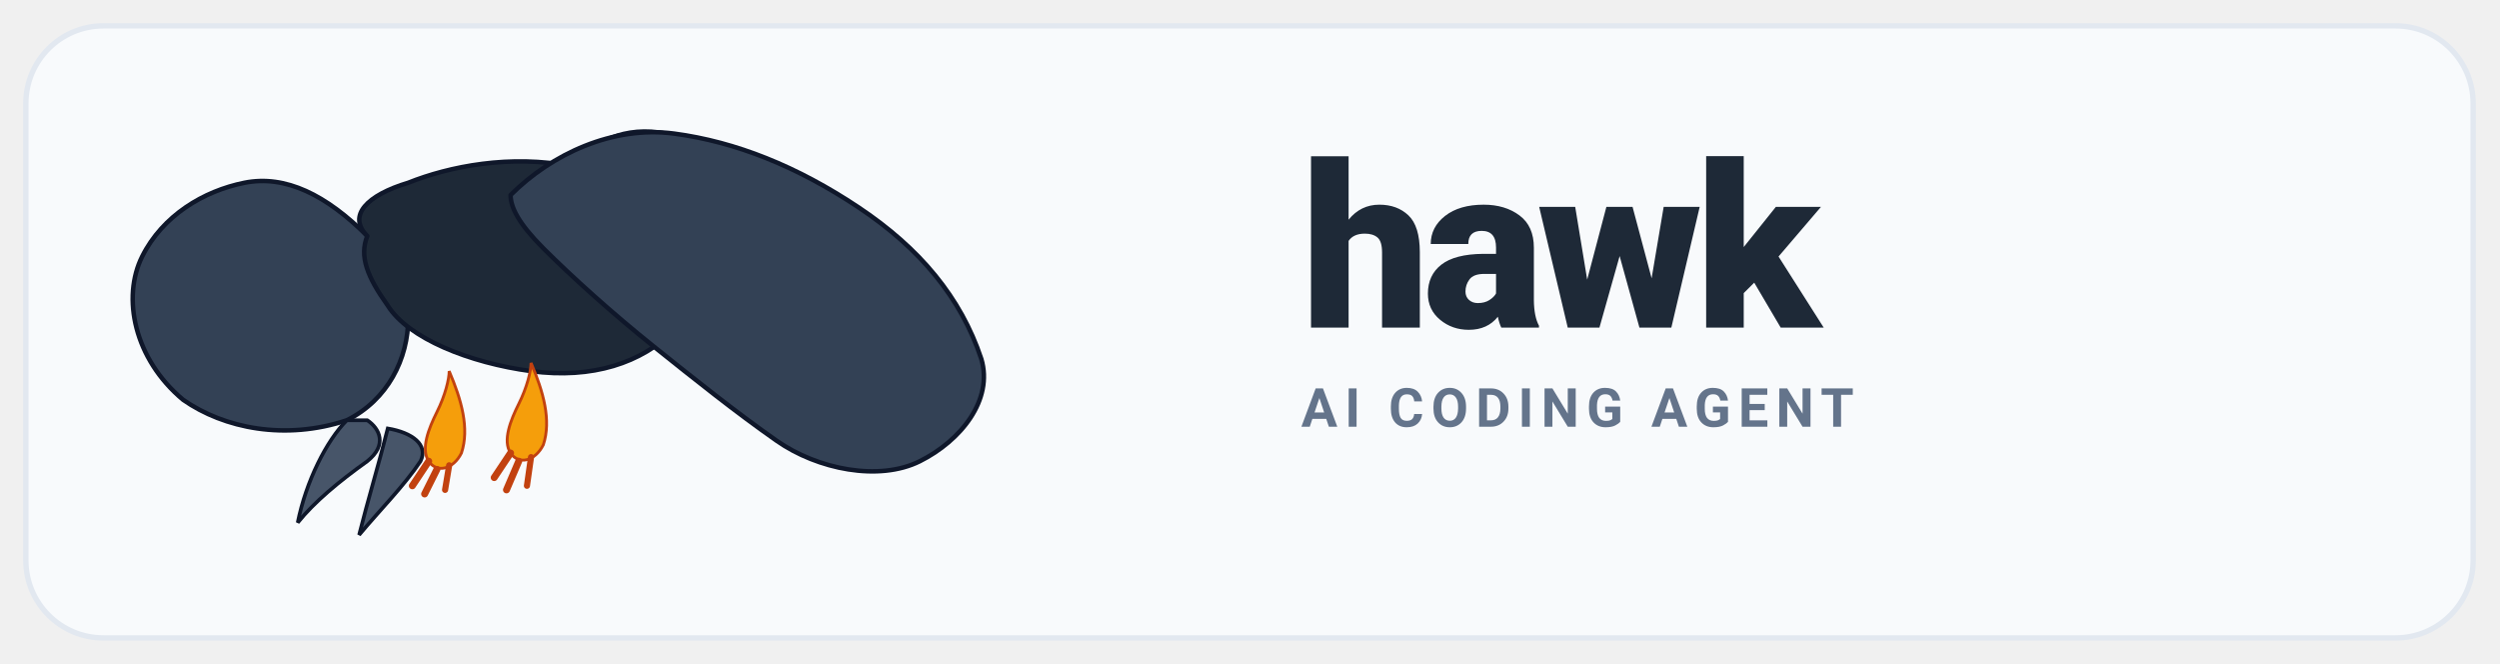
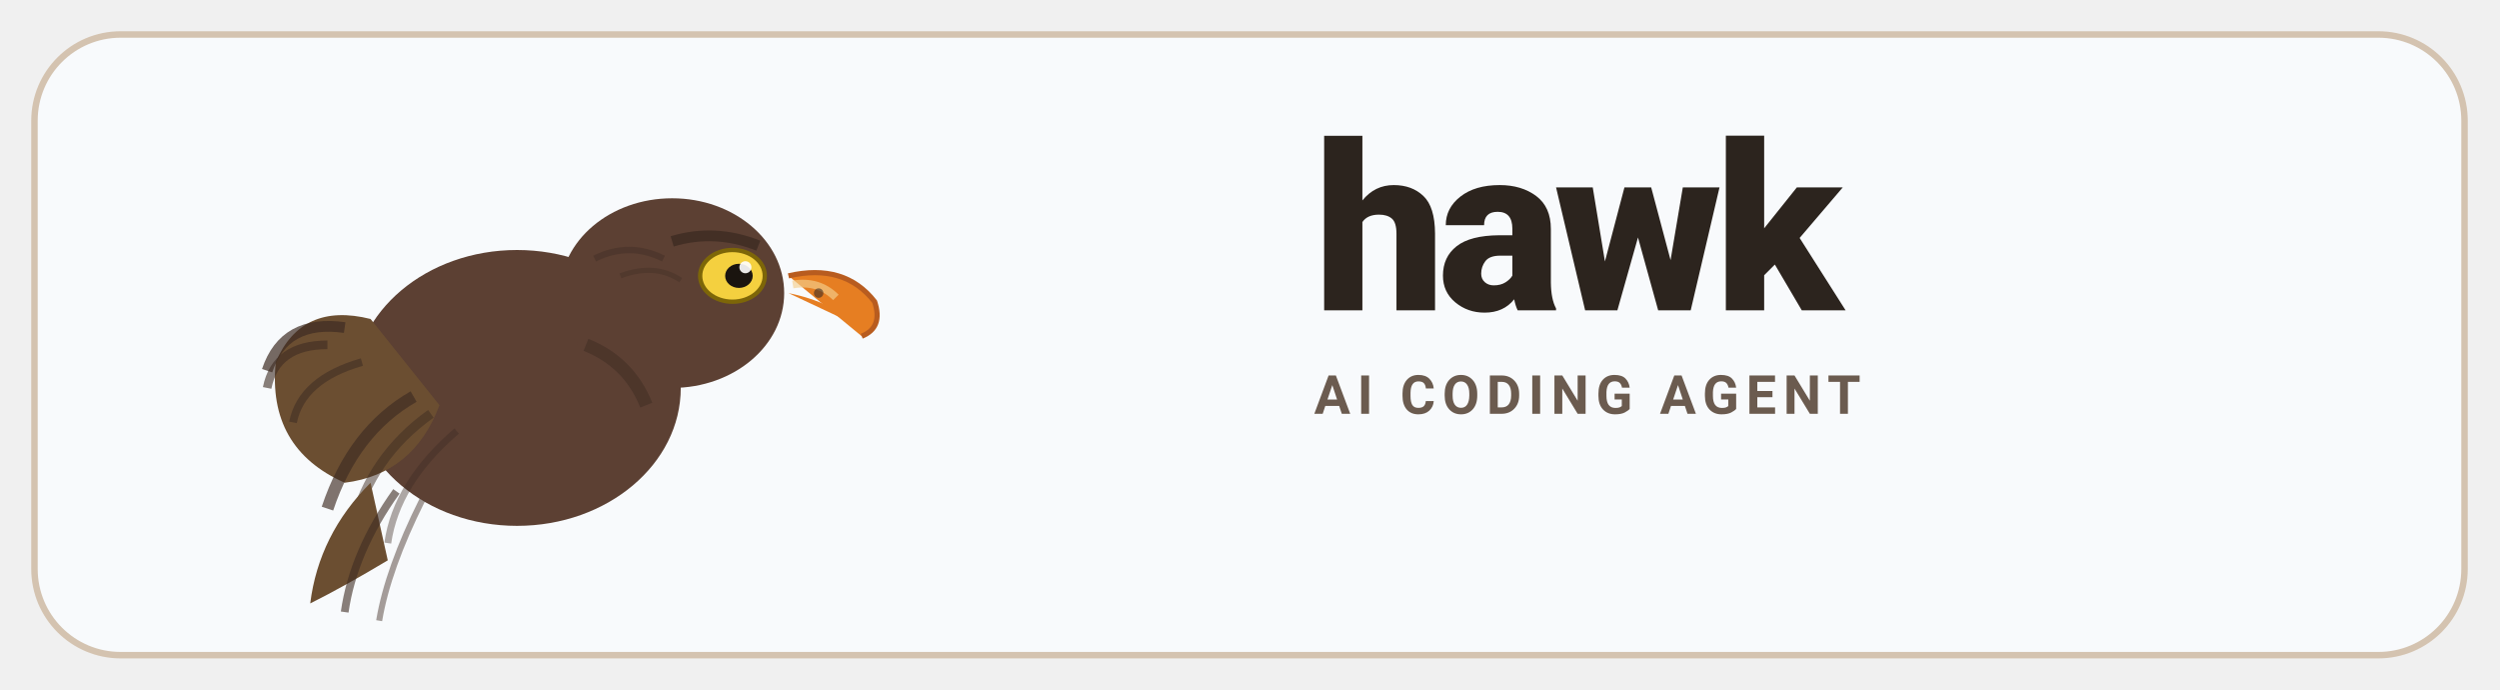
- <svg xmlns="http://www.w3.org/2000/svg" viewBox="0 0 580 154" width="580" height="154" role="img" aria-labelledby="title desc">
+ <svg xmlns="http://www.w3.org/2000/svg" viewBox="0 0 580 160" width="580" height="160" role="img" aria-labelledby="title desc">
  <style>
-     .logo-bg { fill: #f8fafc; stroke: #e2e8f0; }
-     .hawk-body, .hawk-head { fill: #1e2937; stroke: #0f172a; }
-     .hawk-wing { fill: #334155; stroke: #0f172a; }
-     .hawk-beak { fill: #f59e0b; }
-     .hawk-beak-outline { stroke: #c2410f; }
-     .beak-highlight { stroke: #fed7aa; }
-     .hawk-text { fill: #1e2937; }
-     .hawk-subtext { fill: #64748b; }
-     .tail { fill: #475569; stroke: #0f172a; }
-     .talon { fill: #f59e0b; stroke: #c2410f; }
-     .detail-stroke { stroke: #475569; }
+     .logo-bg { fill: #f8fafc; stroke: #e5e7eb; }
+     .hawk-body { fill: #5c4033; }
+     .hawk-wing { fill: #6b4e31; }
+     .hawk-head { fill: #5c4033; }
+     .hawk-beak { fill: #e67e22; }
+     .hawk-beak-outline { stroke: #b85c1f; }
+     .beak-highlight { stroke: #f5d08d; }
+     .hawk-eye { fill: #f4d03f; stroke: #7d6608; }
+     .hawk-pupil { fill: #1a140f; }
+     .hawk-text { fill: #2c241e; }
+     .hawk-subtext { fill: #6b5b4f; }
+     .hawk-detail { stroke: #3d2b22; }
+     .hawk-frame { stroke: #d4c3b0; }

    @media (prefers-color-scheme: dark) {
-       .logo-bg { fill: #0f172a; stroke: #334155; }
-       .hawk-body, .hawk-head { fill: #e5e7eb; stroke: #1e2937; stroke-width: 1.5; }
-       .hawk-wing { fill: #d1d5db; stroke: #1e2937; stroke-width: 1.5; }
-       .hawk-beak { fill: #fb923c; }
-       .hawk-beak-outline { stroke: #9f3410; }
-       .beak-highlight { stroke: #fef3c7; }
-       .hawk-text { fill: #f8fafc; }
-       .hawk-subtext { fill: #94a3b8; }
-       .tail { fill: #64748b; stroke: #334155; }
-       .talon { fill: #fb923c; stroke: #c2410f; }
-       .detail-stroke { stroke: #64748b; }
+       .logo-bg { fill: #1c2526; stroke: #3a4547; }
+       .hawk-body { fill: #c8b39e; }
+       .hawk-wing { fill: #b39a80; }
+       .hawk-head { fill: #c8b39e; }
+       .hawk-beak { fill: #f39c12; }
+       .hawk-beak-outline { stroke: #c97a1a; }
+       .beak-highlight { stroke: #f8e3b3; }
+       .hawk-eye { fill: #f7dc6f; stroke: #a67c00; }
+       .hawk-pupil { fill: #0f0c08; }
+       .hawk-text { fill: #f5f0e8; }
+       .hawk-subtext { fill: #b8a99a; }
+       .hawk-detail { stroke: #5c4633; }
+       .hawk-frame { stroke: #4a5c5e; }
    }
  </style>
-   <rect x="6" y="6" width="568" height="142" rx="18" class="logo-bg" stroke-width="1.25" />
-   <g transform="translate(14, 12) scale(0.95)">
-     <path d="M 75 45 C 65 35, 55 30, 45 32 C 35 34, 25 40, 20 50 C 15 60, 18 75, 30 85 C 40 92, 55 95, 70 90 C 80 85, 85 75, 85 65 C 85 55, 80 50, 75 45 Z" class="hawk-wing" stroke-width="1.1" stroke-linejoin="round" />
-     <path d="M 75 45 C 70 40, 75 35, 85 32 C 95 28, 110 25, 125 28 C 140 30, 150 35, 155 42 C 160 50, 158 60, 150 68 C 142 76, 130 80, 115 78 C 100 76, 85 70, 80 62 C 75 55, 73 50, 75 45 Z" class="hawk-body" stroke-width="1.1" stroke-linejoin="round" />
-     <path d="M 125 28 C 130 22, 138 18, 148 20 C 158 22, 165 28, 168 35 C 170 42, 168 50, 162 55 C 156 60, 148 62, 140 58 C 132 54, 128 48, 127 40 C 126 35, 125 30, 125 28 Z" class="hawk-head" stroke-width="1.1" stroke-linejoin="round" />
-     <path d="M 168 35 C 175 33, 182 35, 188 40 C 192 44, 190 50, 185 52 C 180 54, 175 52, 172 48 C 170 44, 168 40, 168 35 Z" class="hawk-beak hawk-beak-outline" stroke-width="0.9" />
-     <path d="M 170 38 Q 178 38 182 42" fill="none" class="beak-highlight" stroke-width="1.1" opacity="0.65" />
-     <ellipse cx="152" cy="38" rx="5" ry="4" fill="#fde047" stroke="#854d0e" stroke-width="0.8" />
-     <ellipse cx="153" cy="37" rx="2" ry="1.6" fill="#1e2937" />
-     <circle cx="153.6" cy="36.4" r="0.9" fill="#fff" />
-     <path d="M 145 32 Q 152 28 160 32" fill="none" stroke-width="1.6" opacity="0.65" class="detail-stroke" />
-     <path d="M 110 35 C 120 25, 135 18, 150 20 C 165 22, 180 28, 195 38 C 210 48, 220 60, 225 75 C 228 85, 220 95, 210 100 C 200 105, 185 102, 175 95 C 165 88, 155 80, 145 72 C 135 64, 125 55, 118 48 C 112 42, 110 38, 110 35 Z" class="hawk-wing" stroke-width="1.1" stroke-linejoin="round" />
-     <path d="M 70 90 C 65 95, 60 105, 58 115 C 62 110, 68 105, 75 100 C 80 96, 78 92, 75 90 Z" class="tail" stroke-width="0.9" />
-     <path d="M 80 92 C 78 100, 75 110, 73 118 C 78 112, 84 106, 88 100 C 90 96, 86 93, 80 92 Z" class="tail" stroke-width="0.9" />
-     <path d="M 95 78 C 98 85, 100 92, 98 98 C 96 102, 92 103, 90 100 C 88 97, 90 92, 92 88 C 94 84, 95 80, 95 78 Z" class="talon" stroke-width="0.7" />
-     <path d="M 90 100 L 86 106" fill="none" class="talon" stroke-width="1.7" stroke-linecap="round" />
-     <path d="M 92 102 L 89 108" fill="none" class="talon" stroke-width="1.7" stroke-linecap="round" />
-     <path d="M 95 101 L 94 107" fill="none" class="talon" stroke-width="1.5" stroke-linecap="round" />
-     <path d="M 115 76 C 118 83, 120 90, 118 96 C 116 100, 112 101, 110 98 C 108 95, 110 90, 112 86 C 114 82, 115 78, 115 76 Z" class="talon" stroke-width="0.7" />
-     <path d="M 110 98 L 106 104" fill="none" class="talon" stroke-width="1.7" stroke-linecap="round" />
-     <path d="M 112 100 L 109 107" fill="none" class="talon" stroke-width="1.7" stroke-linecap="round" />
-     <path d="M 115 99 L 114 106" fill="none" class="talon" stroke-width="1.5" stroke-linecap="round" />
+   <rect x="8" y="8" width="564" height="144" rx="20" class="logo-bg" stroke-width="1.5" stroke="currentColor" style="stroke:var(--frame-stroke, #d4c3b0)" />
+   <g transform="translate(28, 22)">
+     <ellipse cx="92" cy="68" rx="38" ry="32" class="hawk-body" />
+     <path d="M 58 52 Q 42 48 36 62 Q 34 82 52 90 Q 68 88 74 72 Z" class="hawk-wing" />
+     <path d="M 52 54 Q 38 52 34 64" fill="none" class="hawk-detail" stroke-width="2.5" opacity="0.7" />
+     <path d="M 48 58 Q 36 58 34 68" fill="none" class="hawk-detail" stroke-width="2" opacity="0.6" />
+     <path d="M 56 62 Q 42 66 40 76" fill="none" class="hawk-detail" stroke-width="1.8" opacity="0.55" />
+     <ellipse cx="128" cy="46" rx="26" ry="22" class="hawk-head" />
+     <path d="M 110 38 Q 118 34 126 38" fill="none" class="hawk-detail" stroke-width="1.5" opacity="0.4" />
+     <path d="M 116 42 Q 124 39 130 43" fill="none" class="hawk-detail" stroke-width="1.2" opacity="0.35" />
+     <ellipse cx="142" cy="42" rx="7.5" ry="6" class="hawk-eye" />
+     <ellipse cx="143.5" cy="42" rx="3.2" ry="2.8" class="hawk-pupil" />
+     <circle cx="145" cy="40" r="1.4" fill="#fff" opacity="0.9" />
+     <path d="M 128 34 Q 138 31 148 35" fill="none" class="hawk-detail" stroke-width="2.5" opacity="0.8" />
+     <path d="M 155 42 Q 168 39 175 48 Q 177 54 172 56" class="hawk-beak" stroke-width="0.5" />
+     <path d="M 155 46 Q 165 48 172 54" class="hawk-beak" stroke-width="0.5" />
+     <path d="M 155 42 Q 168 39 175 48 Q 177 54 172 56" fill="none" class="hawk-beak-outline" stroke-width="1.2" />
+     <path d="M 156 44 Q 162 43 166 47" fill="none" class="beak-highlight" stroke-width="1.8" opacity="0.65" />
+     <circle cx="162" cy="46" r="1.1" fill="#3d2b22" opacity="0.6" />
+     <path d="M 108 58 Q 118 62 122 72" fill="none" class="hawk-detail" stroke-width="3" opacity="0.5" />
+     <path d="M 68 70 Q 54 78 48 96" fill="none" class="hawk-detail" stroke-width="2.8" opacity="0.65" />
+     <path d="M 72 74 Q 58 84 54 100" fill="none" class="hawk-detail" stroke-width="2.2" opacity="0.5" />
+     <path d="M 78 78 Q 64 90 62 104" fill="none" class="hawk-detail" stroke-width="1.6" opacity="0.4" />
+     <path d="M 58 90 Q 46 102 44 118 Q 52 114 62 108" class="hawk-wing" />
+     <path d="M 64 92 Q 54 106 52 120" fill="none" class="hawk-detail" stroke-width="1.8" opacity="0.6" />
+     <path d="M 70 94 Q 62 110 60 122" fill="none" class="hawk-detail" stroke-width="1.4" opacity="0.45" />
  </g>
-   <text x="302" y="76" font-family="-apple-system, BlinkMacSystemFont, 'Segoe UI', Roboto, Helvetica, Arial, sans-serif" font-size="53" font-weight="800" letter-spacing="-1.7" class="hawk-text">hawk</text>
-   <text x="302" y="99" font-family="-apple-system, BlinkMacSystemFont, 'Segoe UI', Roboto, Helvetica, Arial, sans-serif" font-size="12.5" font-weight="600" letter-spacing="1.7" class="hawk-subtext">AI CODING AGENT</text>
+   <text x="305" y="72" font-family="-apple-system, BlinkMacSystemFont, 'Segoe UI', Roboto, Helvetica, Arial, sans-serif" font-size="54" font-weight="800" letter-spacing="-1.8" class="hawk-text">hawk</text>
+   <text x="305" y="96" font-family="-apple-system, BlinkMacSystemFont, 'Segoe UI', Roboto, Helvetica, Arial, sans-serif" font-size="12.5" font-weight="600" letter-spacing="1.6" class="hawk-subtext">AI CODING AGENT</text>
</svg>
